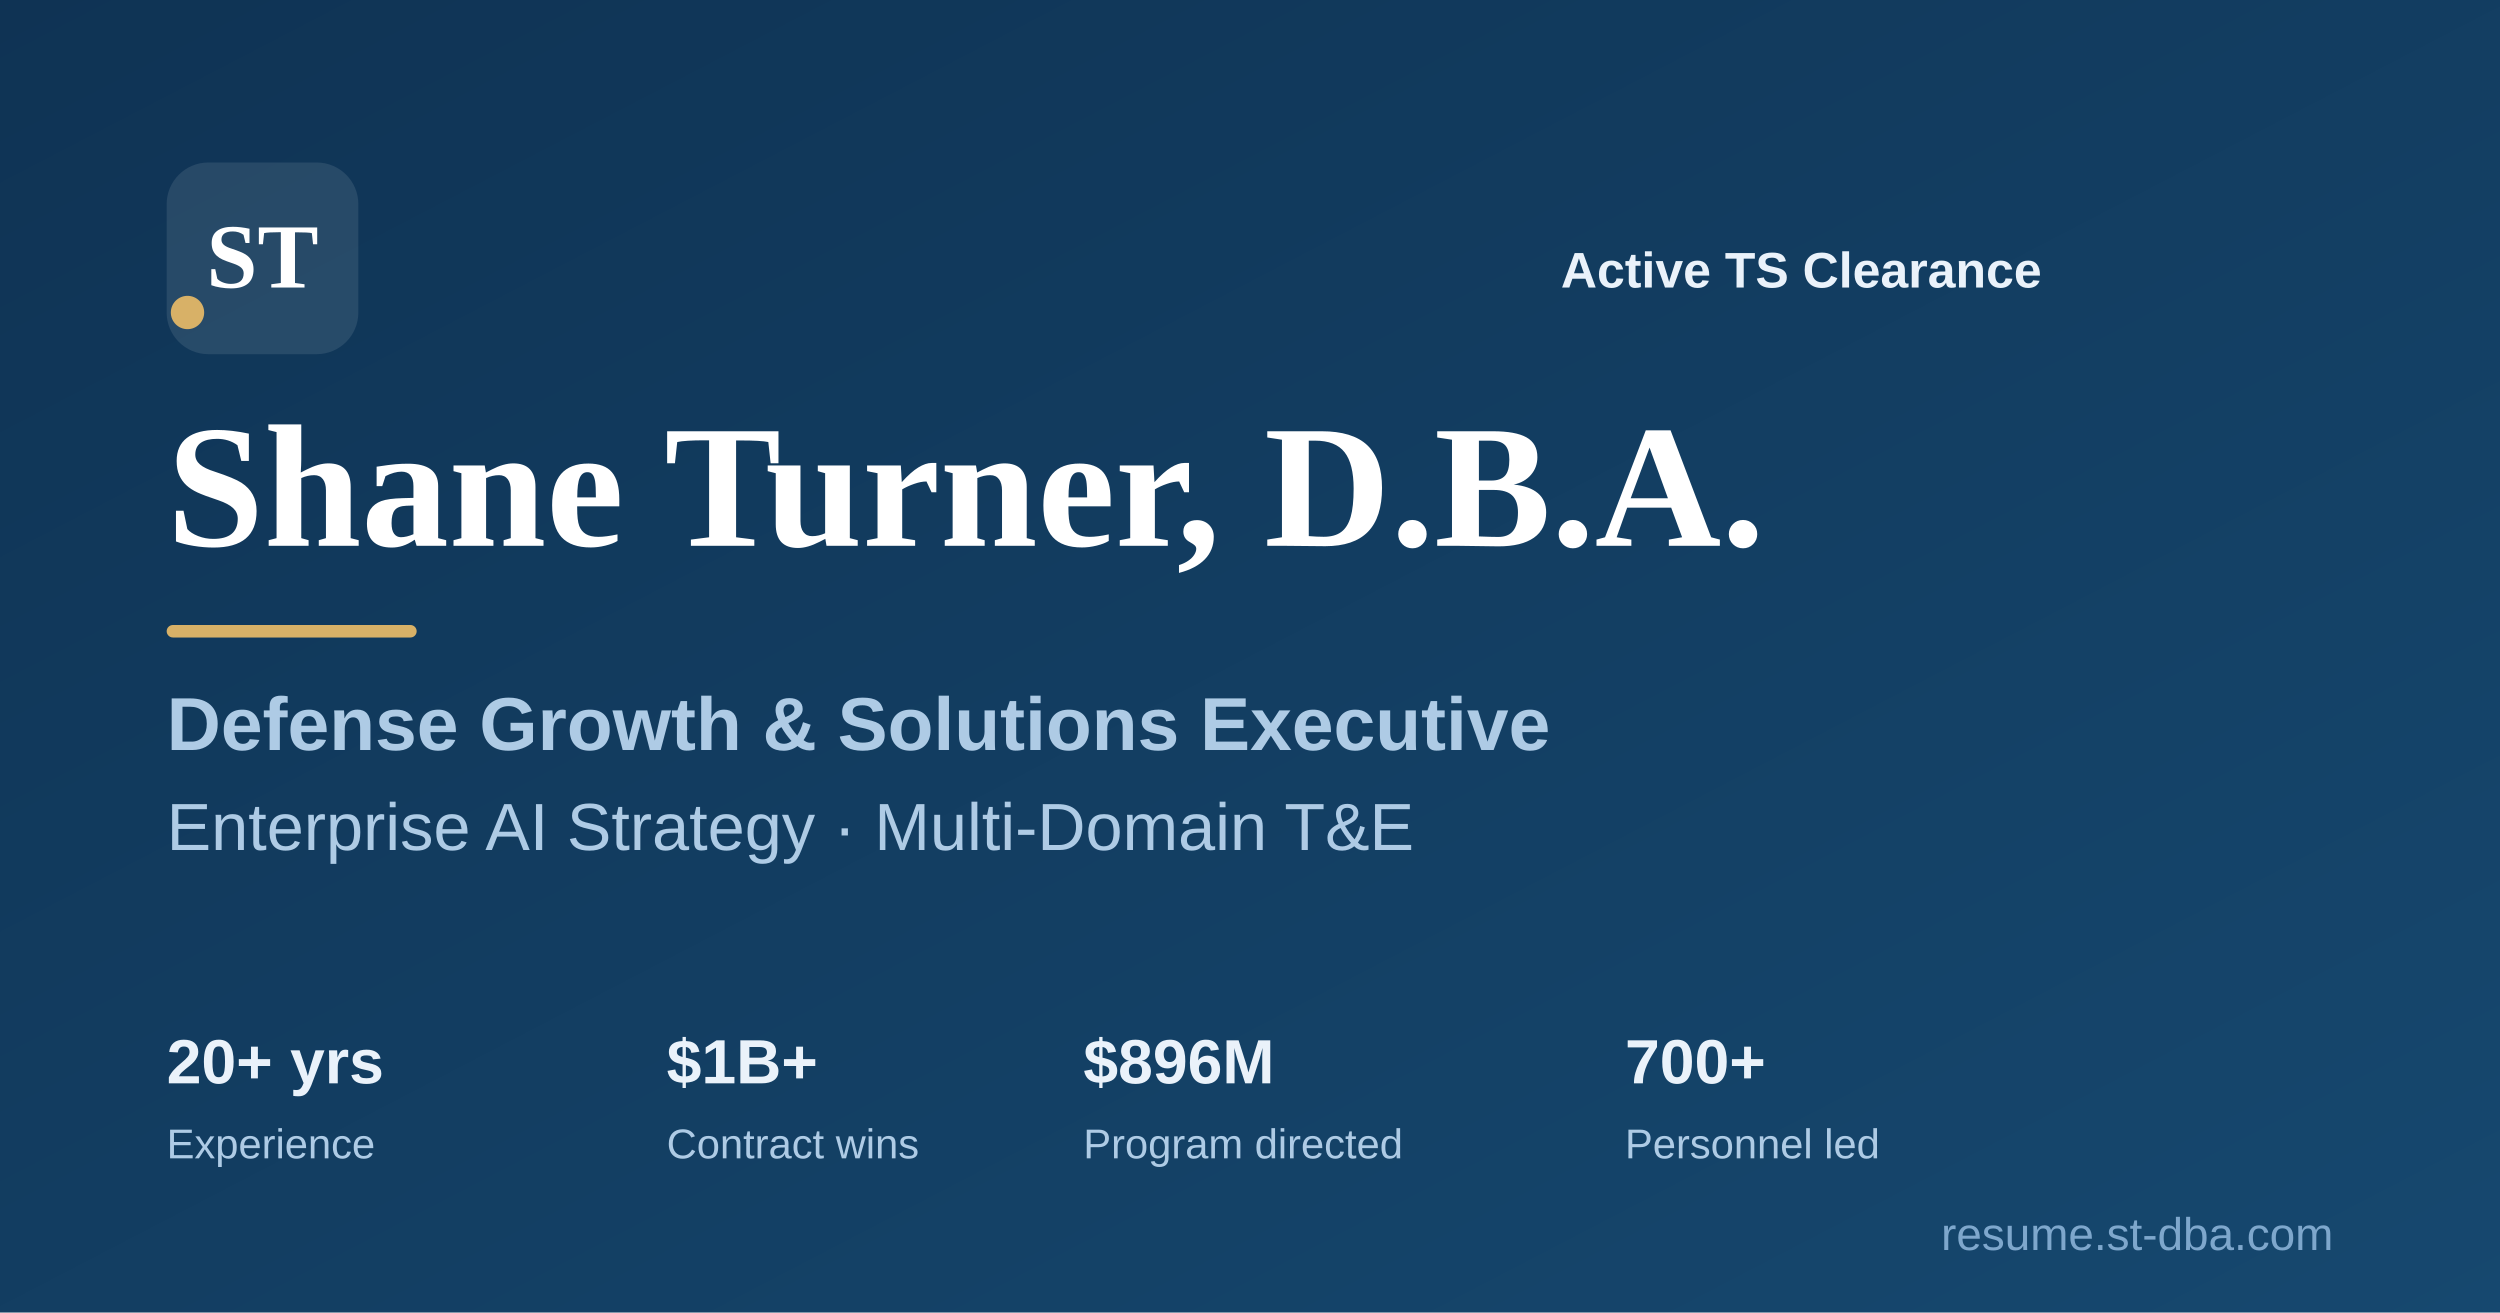
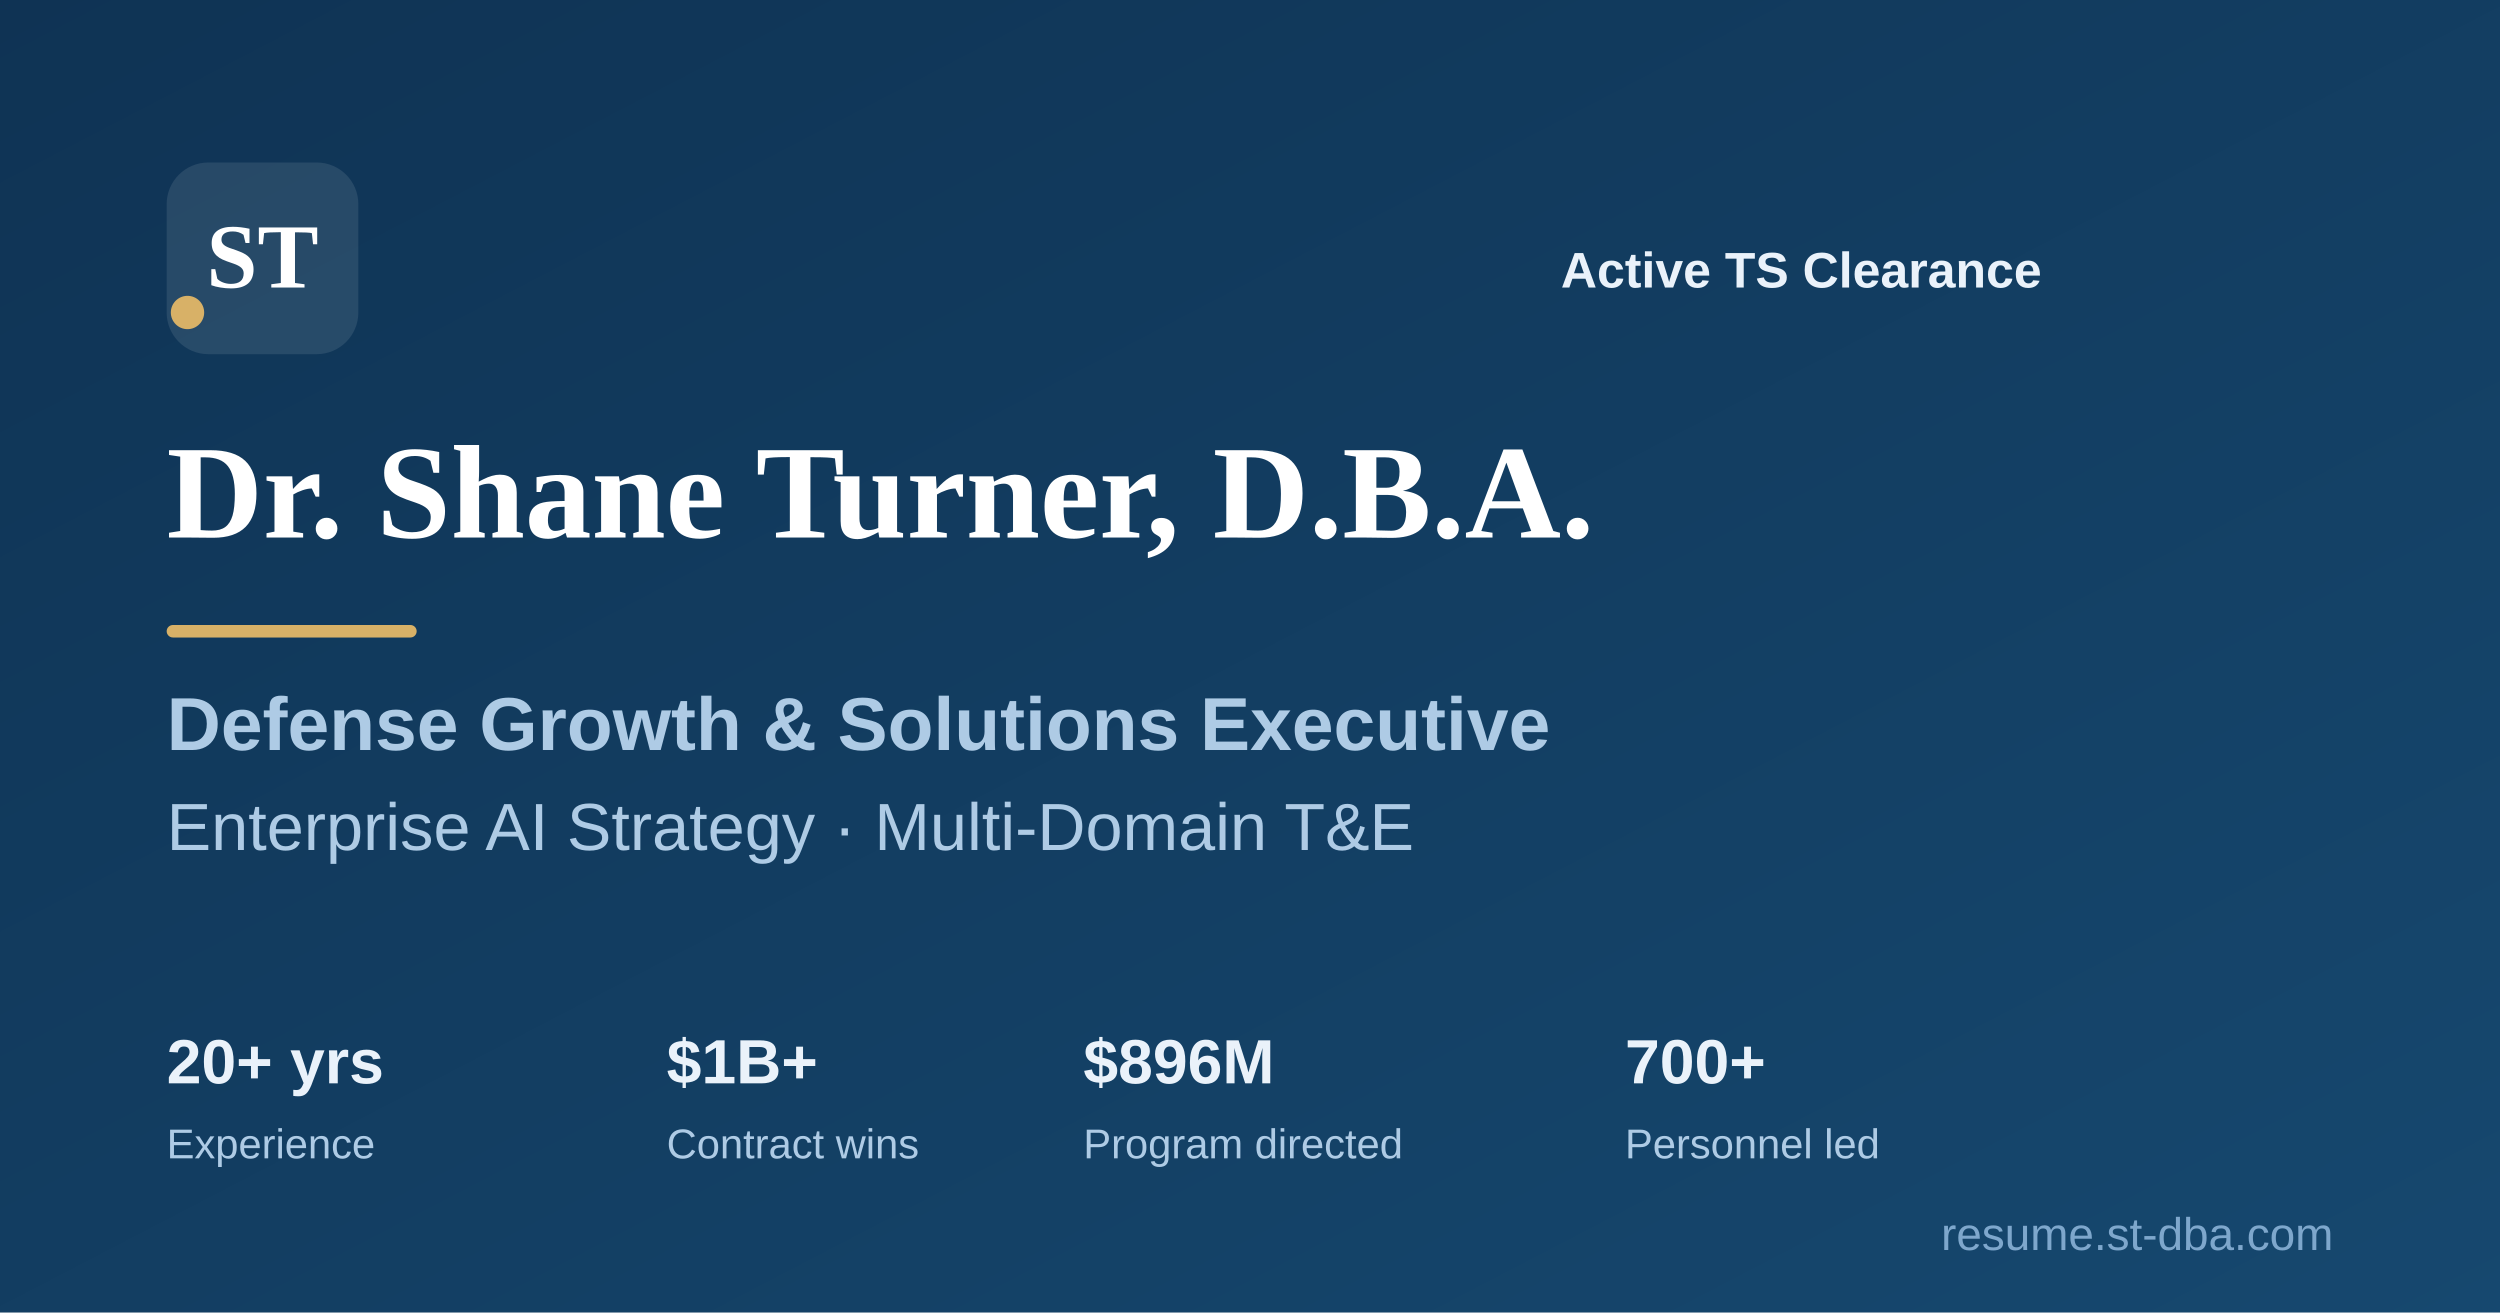
<svg xmlns="http://www.w3.org/2000/svg" width="1200" height="630" viewBox="0 0 1200 630" role="img" aria-label="Shane Turner, D.B.A. · Defense Growth and Solutions Executive">
  <defs>
    <linearGradient id="bg" x1="0" y1="0" x2="1" y2="1">
      <stop offset="0" stop-color="#0f3354" />
      <stop offset="1" stop-color="#16486f" />
    </linearGradient>
  </defs>
  <rect width="1200" height="630" fill="url(#bg)" />
  <rect x="80" y="300" width="120" height="6" rx="3" fill="#d8b167" />
  <rect x="80" y="78" width="92" height="92" rx="20" fill="#ffffff" opacity="0.10" />
  <text x="126" y="138" font-family="Georgia, 'Times New Roman', serif" font-size="44" font-weight="700" fill="#ffffff" text-anchor="middle">ST</text>
-   <text x="80" y="262" font-family="Georgia, 'Times New Roman', serif" font-size="84" font-weight="700" fill="#ffffff">Shane Turner, D.B.A.</text>
+   <text x="80" y="258" font-family="Georgia, 'Times New Roman', serif" font-size="64" font-weight="700" fill="#ffffff">Dr. Shane Turner, D.B.A.</text>
  <text x="80" y="360" font-family="Arial, Helvetica, sans-serif" font-size="36" font-weight="600" fill="#aecbe5">Defense Growth &amp; Solutions Executive</text>
  <text x="80" y="408" font-family="Arial, Helvetica, sans-serif" font-size="32" font-weight="400" fill="#aecbe5">Enterprise AI Strategy · Multi-Domain T&amp;E</text>
  <g font-family="Arial, Helvetica, sans-serif" fill="#eaf2fa">
    <text x="80" y="520" font-size="30" font-weight="700">20+ yrs</text>
    <text x="80" y="556" font-size="20" fill="#aecbe5">Experience</text>
    <text x="320" y="520" font-size="30" font-weight="700">$1B+</text>
    <text x="320" y="556" font-size="20" fill="#aecbe5">Contract wins</text>
    <text x="520" y="520" font-size="30" font-weight="700">$896M</text>
    <text x="520" y="556" font-size="20" fill="#aecbe5">Program directed</text>
    <text x="780" y="520" font-size="30" font-weight="700">700+</text>
    <text x="780" y="556" font-size="20" fill="#aecbe5">Personnel led</text>
  </g>
  <g transform="translate(80,150)">
    <circle cx="10" cy="0" r="8" fill="#d8b167" />
  </g>
  <text x="980" y="138" font-family="Arial, Helvetica, sans-serif" font-size="24" font-weight="600" fill="#eaf2fa" text-anchor="end">Active TS Clearance</text>
  <text x="1120" y="600" font-family="Arial, Helvetica, sans-serif" font-size="22" fill="#7ea7cc" text-anchor="end">resume.st-dba.com</text>
</svg>
